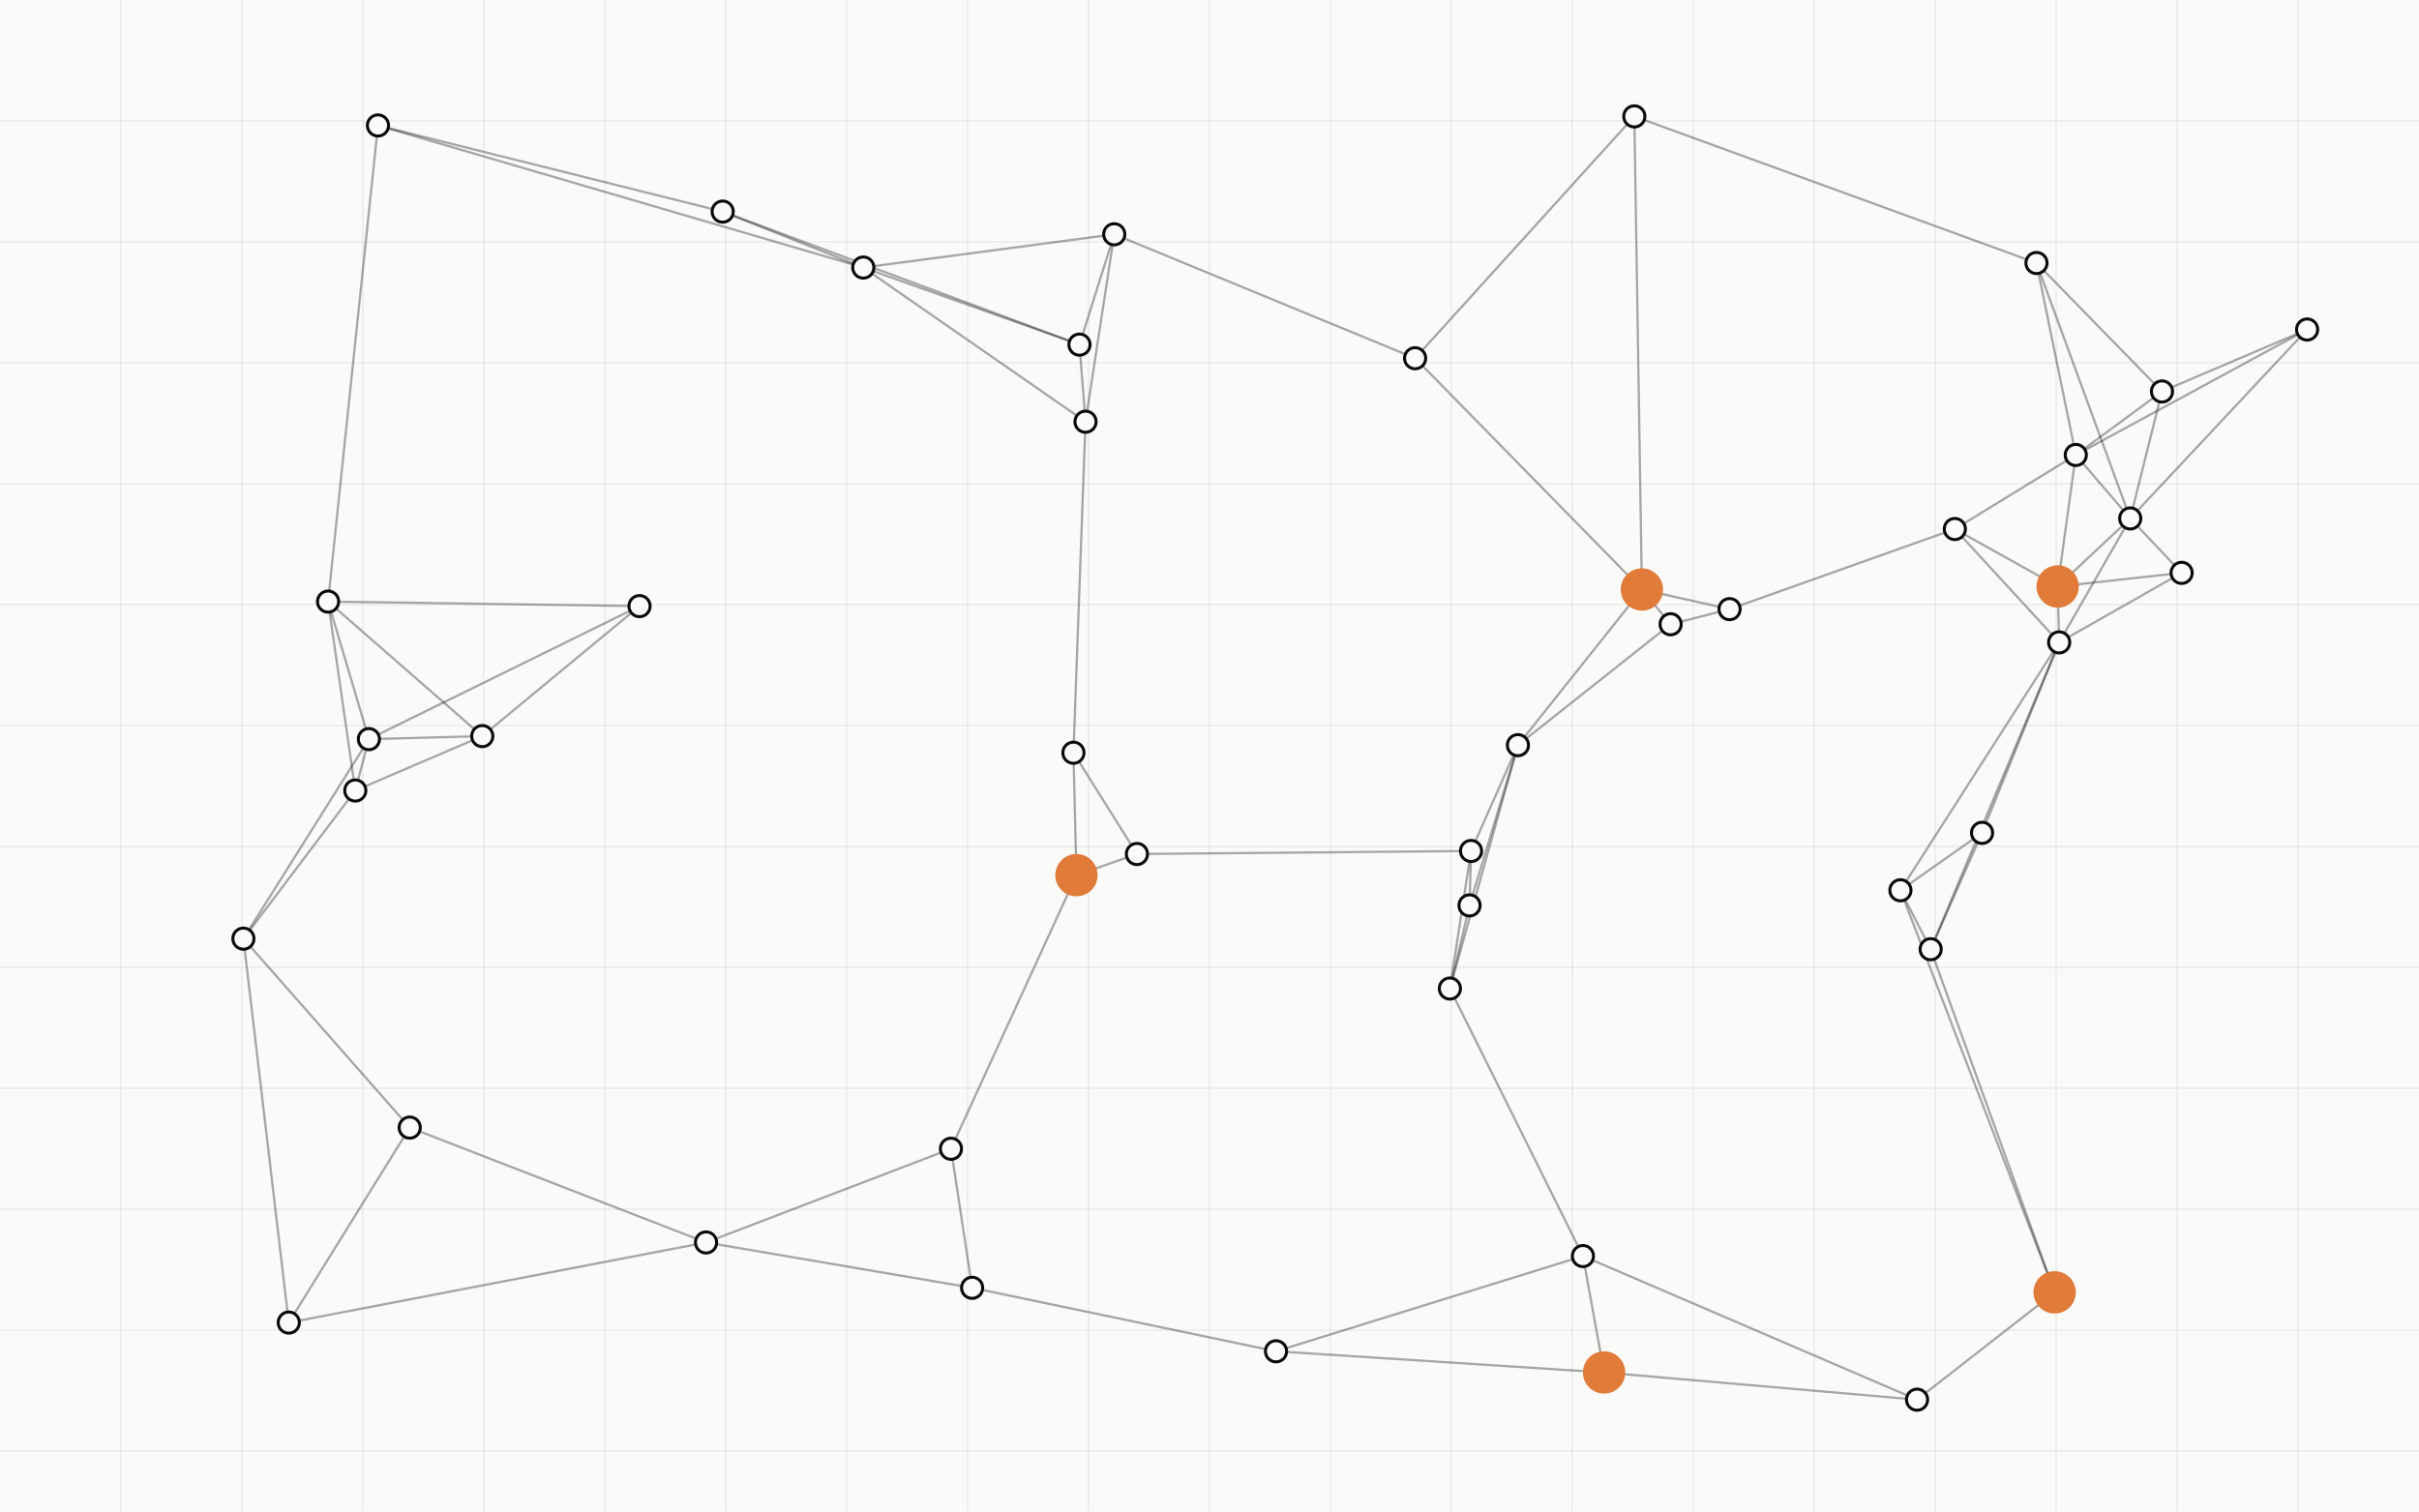
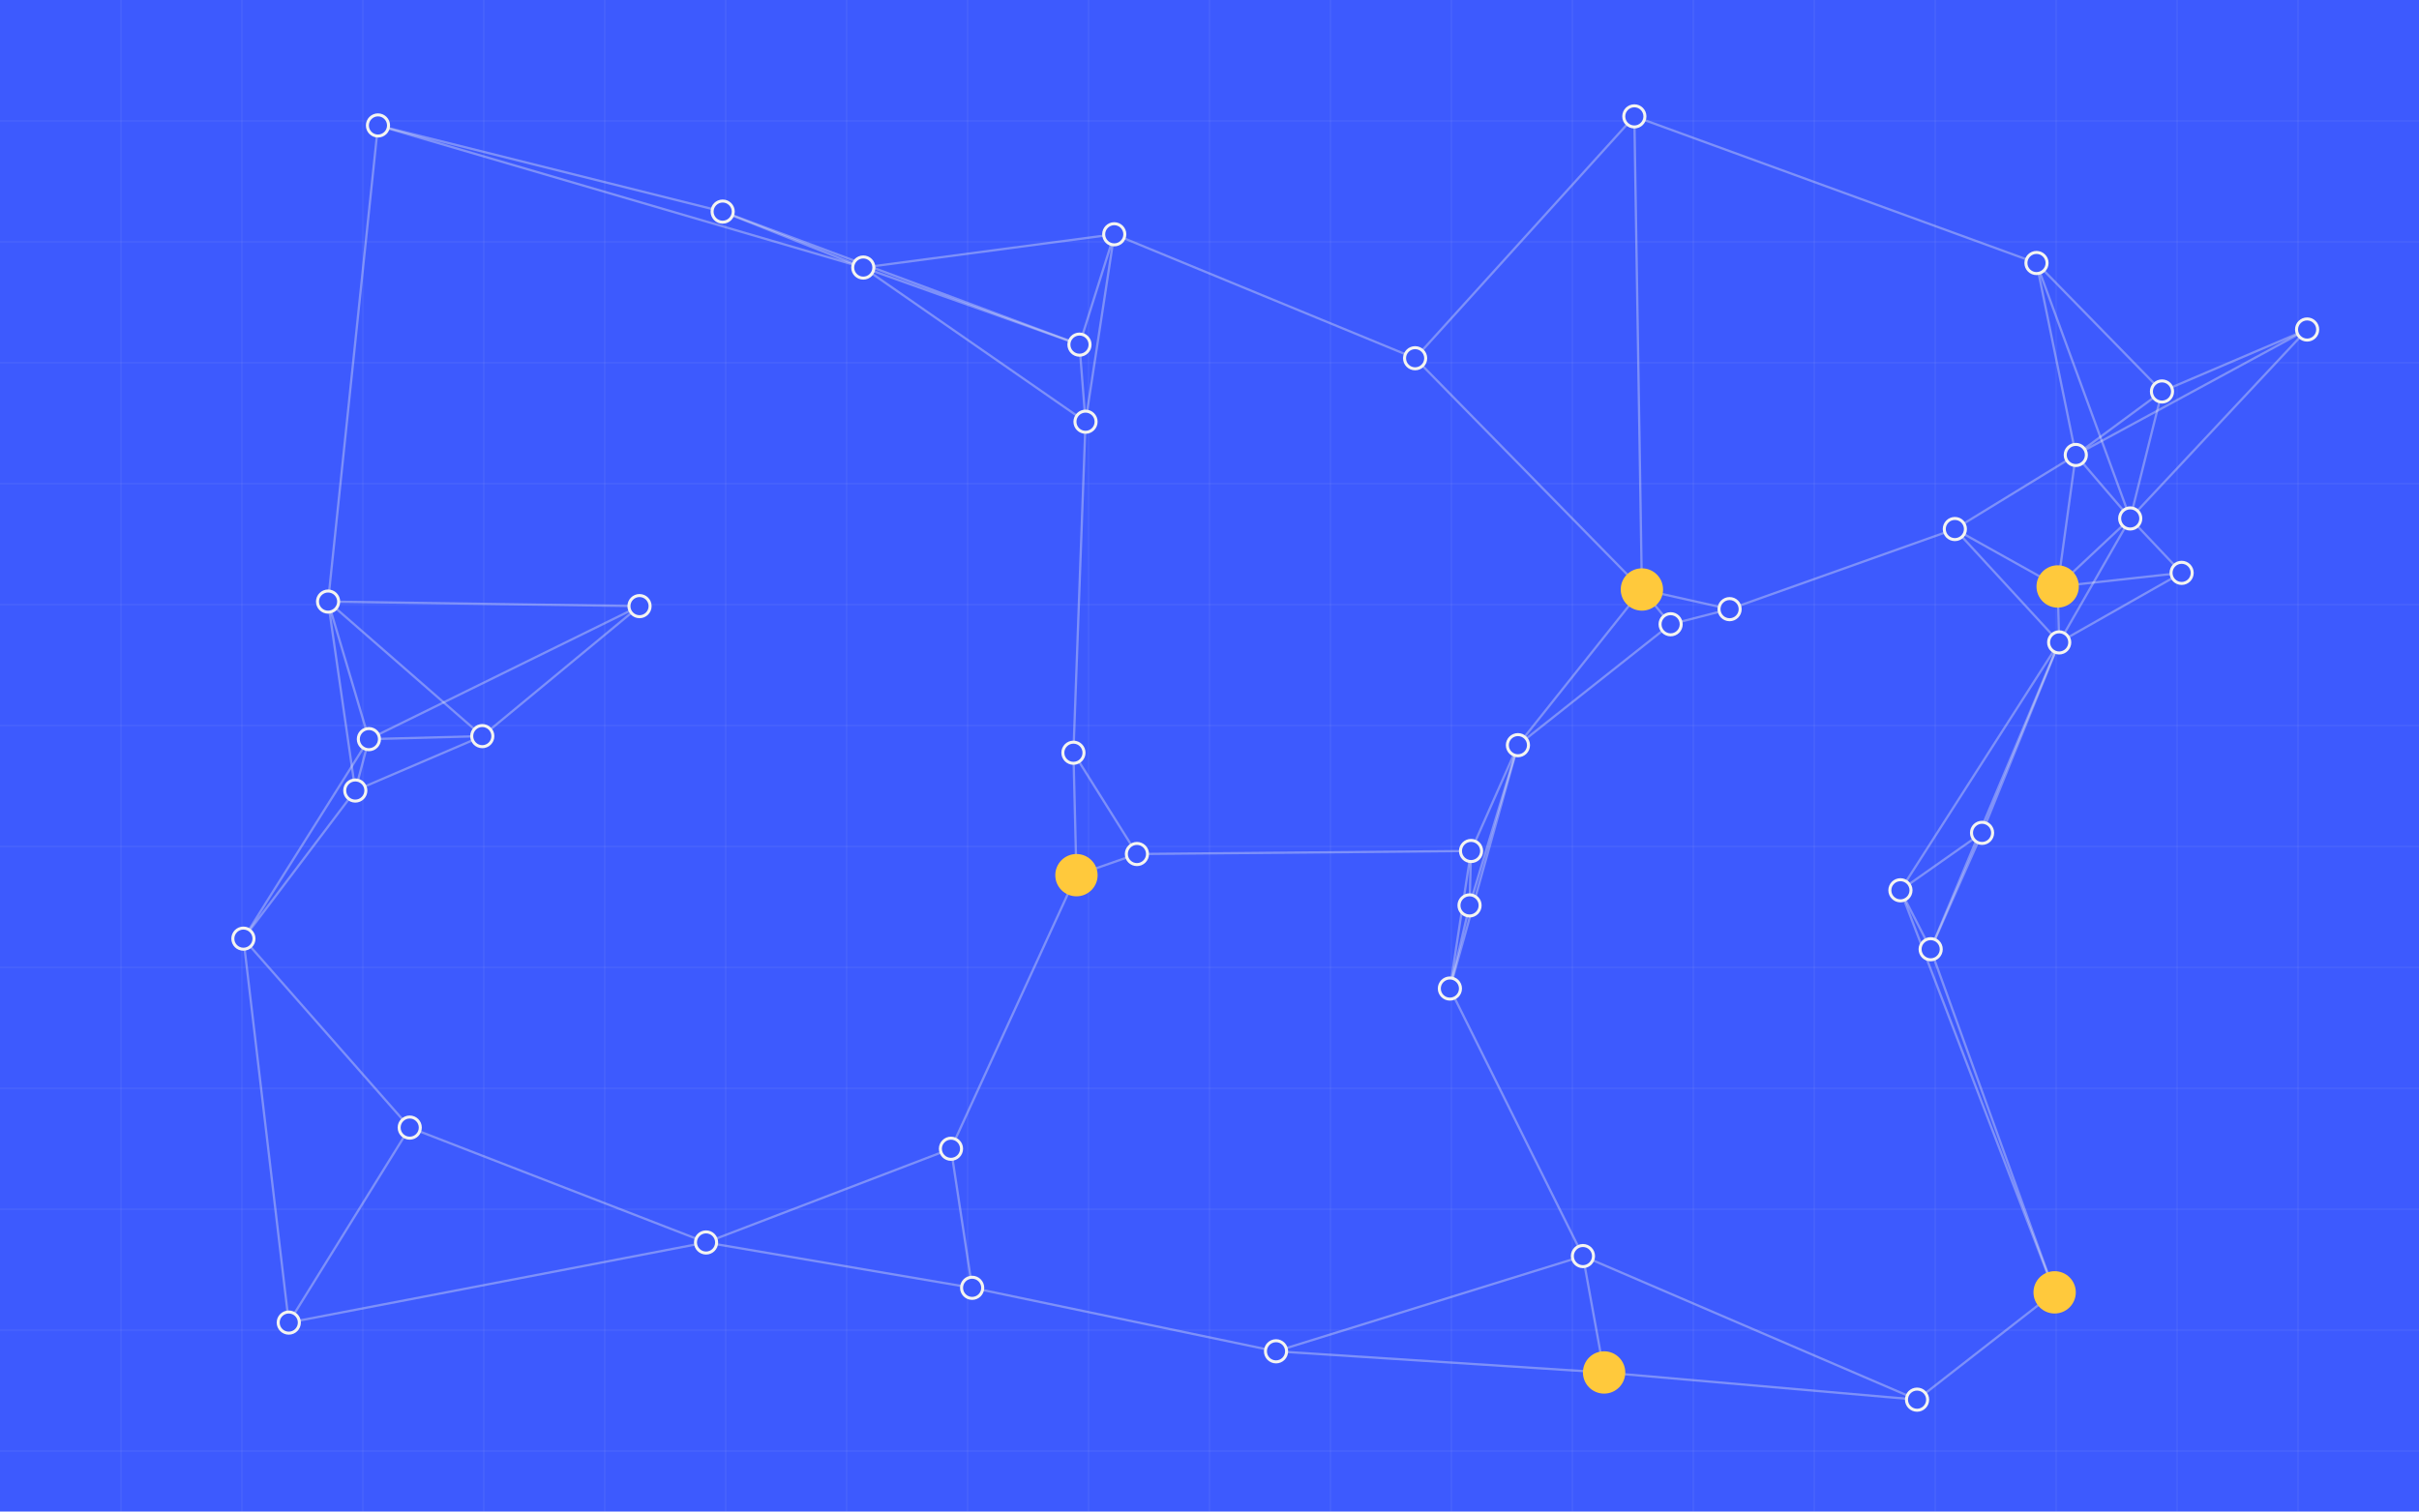
<svg xmlns="http://www.w3.org/2000/svg" width="1600" height="1000" viewBox="0 0 1600 1000" preserveAspectRatio="xMidYMid slice">
-   <rect width="1600" height="1000" fill="#FAFAF9" />
-   <g stroke="#0A0A0A" stroke-opacity="0.06" stroke-width="1">
+   <rect width="1600" height="1000" fill="#3D5AFE" />
+   <g stroke="#F4F4F0" stroke-opacity="0.06" stroke-width="1">
    <path d="M80 0V1000" />
    <path d="M160 0V1000" />
    <path d="M240 0V1000" />
    <path d="M320 0V1000" />
    <path d="M400 0V1000" />
    <path d="M480 0V1000" />
    <path d="M560 0V1000" />
    <path d="M640 0V1000" />
    <path d="M720 0V1000" />
    <path d="M800 0V1000" />
    <path d="M880 0V1000" />
    <path d="M960 0V1000" />
    <path d="M1040 0V1000" />
    <path d="M1120 0V1000" />
    <path d="M1200 0V1000" />
    <path d="M1280 0V1000" />
    <path d="M1360 0V1000" />
    <path d="M1440 0V1000" />
    <path d="M1520 0V1000" />
    <path d="M0 80H1600" />
    <path d="M0 160H1600" />
    <path d="M0 240H1600" />
    <path d="M0 320H1600" />
    <path d="M0 400H1600" />
    <path d="M0 480H1600" />
    <path d="M0 560H1600" />
    <path d="M0 640H1600" />
    <path d="M0 720H1600" />
    <path d="M0 800H1600" />
    <path d="M0 880H1600" />
    <path d="M0 960H1600" />
  </g>
-   <g stroke="#0A0A0A" stroke-opacity="0.35" stroke-width="1.5">
+   <g stroke="#F4F4F0" stroke-opacity="0.35" stroke-width="1.5">
    <path d="M1257 589L1359 855" />
    <path d="M1443 379L1409 343" />
    <path d="M235 523L244 489" />
    <path d="M1359 855L1277 628" />
    <path d="M217 398L319 487" />
    <path d="M1362 425L1361 388" />
    <path d="M959 654L973 563" />
    <path d="M217 398L250 83" />
    <path d="M571 177L478 140" />
    <path d="M1362 425L1409 343" />
    <path d="M718 279L714 228" />
    <path d="M191 875L467 822" />
    <path d="M712 579L752 565" />
    <path d="M1047 831L1268 926" />
    <path d="M571 177L714 228" />
    <path d="M1061 908L844 894" />
    <path d="M1144 403L1105 413" />
    <path d="M1257 589L1311 551" />
    <path d="M478 140L250 83" />
    <path d="M217 398L244 489" />
    <path d="M718 279L737 155" />
    <path d="M1311 551L1277 628" />
    <path d="M1347 174L1409 343" />
    <path d="M319 487L244 489" />
    <path d="M571 177L737 155" />
    <path d="M191 875L161 621" />
    <path d="M1061 908L1047 831" />
    <path d="M1430 259L1526 218" />
    <path d="M1430 259L1347 174" />
    <path d="M1362 425L1443 379" />
    <path d="M235 523L161 621" />
    <path d="M423 401L319 487" />
    <path d="M1061 908L1268 926" />
    <path d="M1430 259L1373 301" />
    <path d="M718 279L571 177" />
    <path d="M1430 259L1409 343" />
    <path d="M959 654L1047 831" />
    <path d="M718 279L710 498" />
    <path d="M423 401L244 489" />
    <path d="M217 398L235 523" />
    <path d="M959 654L972 599" />
    <path d="M1373 301L1293 350" />
    <path d="M1105 413L1004 493" />
    <path d="M1361 388L1443 379" />
    <path d="M319 487L235 523" />
    <path d="M191 875L271 746" />
    <path d="M629 760L467 822" />
    <path d="M271 746L467 822" />
    <path d="M1362 425L1311 551" />
    <path d="M973 563L752 565" />
    <path d="M737 155L714 228" />
    <path d="M643 852L844 894" />
    <path d="M737 155L936 237" />
    <path d="M1144 403L1293 350" />
    <path d="M271 746L161 621" />
    <path d="M712 579L710 498" />
    <path d="M1144 403L1086 390" />
    <path d="M1362 425L1257 589" />
    <path d="M629 760L643 852" />
    <path d="M1257 589L1277 628" />
    <path d="M973 563L972 599" />
    <path d="M1361 388L1293 350" />
    <path d="M1373 301L1526 218" />
    <path d="M244 489L161 621" />
    <path d="M1373 301L1347 174" />
    <path d="M936 237L1081 77" />
    <path d="M629 760L712 579" />
    <path d="M714 228L478 140" />
    <path d="M1081 77L1086 390" />
    <path d="M643 852L467 822" />
    <path d="M1373 301L1361 388" />
    <path d="M1362 425L1293 350" />
    <path d="M1373 301L1409 343" />
    <path d="M1105 413L1086 390" />
    <path d="M710 498L752 565" />
    <path d="M1004 493L973 563" />
    <path d="M571 177L250 83" />
    <path d="M1004 493L1086 390" />
    <path d="M1359 855L1268 926" />
    <path d="M936 237L1086 390" />
    <path d="M1004 493L972 599" />
    <path d="M423 401L217 398" />
    <path d="M1526 218L1409 343" />
    <path d="M1047 831L844 894" />
    <path d="M1081 77L1347 174" />
    <path d="M959 654L1004 493" />
    <path d="M1361 388L1409 343" />
    <path d="M1362 425L1277 628" />
  </g>
-   <circle cx="1144" cy="403" r="7" fill="#FAFAF9" stroke="#0A0A0A" stroke-width="2" />
-   <circle cx="718" cy="279" r="7" fill="#FAFAF9" stroke="#0A0A0A" stroke-width="2" />
-   <circle cx="959" cy="654" r="7" fill="#FAFAF9" stroke="#0A0A0A" stroke-width="2" />
-   <circle cx="571" cy="177" r="7" fill="#FAFAF9" stroke="#0A0A0A" stroke-width="2" />
-   <circle cx="629" cy="760" r="7" fill="#FAFAF9" stroke="#0A0A0A" stroke-width="2" />
-   <circle cx="1362" cy="425" r="7" fill="#FAFAF9" stroke="#0A0A0A" stroke-width="2" />
-   <circle cx="1257" cy="589" r="7" fill="#FAFAF9" stroke="#0A0A0A" stroke-width="2" />
-   <circle cx="1105" cy="413" r="7" fill="#FAFAF9" stroke="#0A0A0A" stroke-width="2" />
-   <circle cx="737" cy="155" r="7" fill="#FAFAF9" stroke="#0A0A0A" stroke-width="2" />
-   <circle cx="1004" cy="493" r="7" fill="#FAFAF9" stroke="#0A0A0A" stroke-width="2" />
-   <circle cx="712" cy="579" r="14" fill="#E07B39" />
-   <circle cx="973" cy="563" r="7" fill="#FAFAF9" stroke="#0A0A0A" stroke-width="2" />
-   <circle cx="1061" cy="908" r="14" fill="#E07B39" />
-   <circle cx="972" cy="599" r="7" fill="#FAFAF9" stroke="#0A0A0A" stroke-width="2" />
-   <circle cx="1430" cy="259" r="7" fill="#FAFAF9" stroke="#0A0A0A" stroke-width="2" />
-   <circle cx="714" cy="228" r="7" fill="#FAFAF9" stroke="#0A0A0A" stroke-width="2" />
-   <circle cx="191" cy="875" r="7" fill="#FAFAF9" stroke="#0A0A0A" stroke-width="2" />
-   <circle cx="643" cy="852" r="7" fill="#FAFAF9" stroke="#0A0A0A" stroke-width="2" />
-   <circle cx="1359" cy="855" r="14" fill="#E07B39" />
-   <circle cx="1373" cy="301" r="7" fill="#FAFAF9" stroke="#0A0A0A" stroke-width="2" />
-   <circle cx="1047" cy="831" r="7" fill="#FAFAF9" stroke="#0A0A0A" stroke-width="2" />
-   <circle cx="423" cy="401" r="7" fill="#FAFAF9" stroke="#0A0A0A" stroke-width="2" />
-   <circle cx="1268" cy="926" r="7" fill="#FAFAF9" stroke="#0A0A0A" stroke-width="2" />
-   <circle cx="217" cy="398" r="7" fill="#FAFAF9" stroke="#0A0A0A" stroke-width="2" />
-   <circle cx="936" cy="237" r="7" fill="#FAFAF9" stroke="#0A0A0A" stroke-width="2" />
-   <circle cx="319" cy="487" r="7" fill="#FAFAF9" stroke="#0A0A0A" stroke-width="2" />
-   <circle cx="1526" cy="218" r="7" fill="#FAFAF9" stroke="#0A0A0A" stroke-width="2" />
-   <circle cx="844" cy="894" r="7" fill="#FAFAF9" stroke="#0A0A0A" stroke-width="2" />
-   <circle cx="1361" cy="388" r="14" fill="#E07B39" />
-   <circle cx="1293" cy="350" r="7" fill="#FAFAF9" stroke="#0A0A0A" stroke-width="2" />
-   <circle cx="271" cy="746" r="7" fill="#FAFAF9" stroke="#0A0A0A" stroke-width="2" />
-   <circle cx="467" cy="822" r="7" fill="#FAFAF9" stroke="#0A0A0A" stroke-width="2" />
-   <circle cx="1443" cy="379" r="7" fill="#FAFAF9" stroke="#0A0A0A" stroke-width="2" />
-   <circle cx="235" cy="523" r="7" fill="#FAFAF9" stroke="#0A0A0A" stroke-width="2" />
-   <circle cx="1081" cy="77" r="7" fill="#FAFAF9" stroke="#0A0A0A" stroke-width="2" />
-   <circle cx="1347" cy="174" r="7" fill="#FAFAF9" stroke="#0A0A0A" stroke-width="2" />
-   <circle cx="244" cy="489" r="7" fill="#FAFAF9" stroke="#0A0A0A" stroke-width="2" />
-   <circle cx="1409" cy="343" r="7" fill="#FAFAF9" stroke="#0A0A0A" stroke-width="2" />
-   <circle cx="1086" cy="390" r="14" fill="#E07B39" />
-   <circle cx="710" cy="498" r="7" fill="#FAFAF9" stroke="#0A0A0A" stroke-width="2" />
-   <circle cx="478" cy="140" r="7" fill="#FAFAF9" stroke="#0A0A0A" stroke-width="2" />
-   <circle cx="1311" cy="551" r="7" fill="#FAFAF9" stroke="#0A0A0A" stroke-width="2" />
-   <circle cx="161" cy="621" r="7" fill="#FAFAF9" stroke="#0A0A0A" stroke-width="2" />
-   <circle cx="250" cy="83" r="7" fill="#FAFAF9" stroke="#0A0A0A" stroke-width="2" />
-   <circle cx="1277" cy="628" r="7" fill="#FAFAF9" stroke="#0A0A0A" stroke-width="2" />
-   <circle cx="752" cy="565" r="7" fill="#FAFAF9" stroke="#0A0A0A" stroke-width="2" />
+   <circle cx="1144" cy="403" r="7" fill="#3D5AFE" stroke="#F4F4F0" stroke-width="2" />
+   <circle cx="718" cy="279" r="7" fill="#3D5AFE" stroke="#F4F4F0" stroke-width="2" />
+   <circle cx="959" cy="654" r="7" fill="#3D5AFE" stroke="#F4F4F0" stroke-width="2" />
+   <circle cx="571" cy="177" r="7" fill="#3D5AFE" stroke="#F4F4F0" stroke-width="2" />
+   <circle cx="629" cy="760" r="7" fill="#3D5AFE" stroke="#F4F4F0" stroke-width="2" />
+   <circle cx="1362" cy="425" r="7" fill="#3D5AFE" stroke="#F4F4F0" stroke-width="2" />
+   <circle cx="1257" cy="589" r="7" fill="#3D5AFE" stroke="#F4F4F0" stroke-width="2" />
+   <circle cx="1105" cy="413" r="7" fill="#3D5AFE" stroke="#F4F4F0" stroke-width="2" />
+   <circle cx="737" cy="155" r="7" fill="#3D5AFE" stroke="#F4F4F0" stroke-width="2" />
+   <circle cx="1004" cy="493" r="7" fill="#3D5AFE" stroke="#F4F4F0" stroke-width="2" />
+   <circle cx="712" cy="579" r="14" fill="#FFC93C" />
+   <circle cx="973" cy="563" r="7" fill="#3D5AFE" stroke="#F4F4F0" stroke-width="2" />
+   <circle cx="1061" cy="908" r="14" fill="#FFC93C" />
+   <circle cx="972" cy="599" r="7" fill="#3D5AFE" stroke="#F4F4F0" stroke-width="2" />
+   <circle cx="1430" cy="259" r="7" fill="#3D5AFE" stroke="#F4F4F0" stroke-width="2" />
+   <circle cx="714" cy="228" r="7" fill="#3D5AFE" stroke="#F4F4F0" stroke-width="2" />
+   <circle cx="191" cy="875" r="7" fill="#3D5AFE" stroke="#F4F4F0" stroke-width="2" />
+   <circle cx="643" cy="852" r="7" fill="#3D5AFE" stroke="#F4F4F0" stroke-width="2" />
+   <circle cx="1359" cy="855" r="14" fill="#FFC93C" />
+   <circle cx="1373" cy="301" r="7" fill="#3D5AFE" stroke="#F4F4F0" stroke-width="2" />
+   <circle cx="1047" cy="831" r="7" fill="#3D5AFE" stroke="#F4F4F0" stroke-width="2" />
+   <circle cx="423" cy="401" r="7" fill="#3D5AFE" stroke="#F4F4F0" stroke-width="2" />
+   <circle cx="1268" cy="926" r="7" fill="#3D5AFE" stroke="#F4F4F0" stroke-width="2" />
+   <circle cx="217" cy="398" r="7" fill="#3D5AFE" stroke="#F4F4F0" stroke-width="2" />
+   <circle cx="936" cy="237" r="7" fill="#3D5AFE" stroke="#F4F4F0" stroke-width="2" />
+   <circle cx="319" cy="487" r="7" fill="#3D5AFE" stroke="#F4F4F0" stroke-width="2" />
+   <circle cx="1526" cy="218" r="7" fill="#3D5AFE" stroke="#F4F4F0" stroke-width="2" />
+   <circle cx="844" cy="894" r="7" fill="#3D5AFE" stroke="#F4F4F0" stroke-width="2" />
+   <circle cx="1361" cy="388" r="14" fill="#FFC93C" />
+   <circle cx="1293" cy="350" r="7" fill="#3D5AFE" stroke="#F4F4F0" stroke-width="2" />
+   <circle cx="271" cy="746" r="7" fill="#3D5AFE" stroke="#F4F4F0" stroke-width="2" />
+   <circle cx="467" cy="822" r="7" fill="#3D5AFE" stroke="#F4F4F0" stroke-width="2" />
+   <circle cx="1443" cy="379" r="7" fill="#3D5AFE" stroke="#F4F4F0" stroke-width="2" />
+   <circle cx="235" cy="523" r="7" fill="#3D5AFE" stroke="#F4F4F0" stroke-width="2" />
+   <circle cx="1081" cy="77" r="7" fill="#3D5AFE" stroke="#F4F4F0" stroke-width="2" />
+   <circle cx="1347" cy="174" r="7" fill="#3D5AFE" stroke="#F4F4F0" stroke-width="2" />
+   <circle cx="244" cy="489" r="7" fill="#3D5AFE" stroke="#F4F4F0" stroke-width="2" />
+   <circle cx="1409" cy="343" r="7" fill="#3D5AFE" stroke="#F4F4F0" stroke-width="2" />
+   <circle cx="1086" cy="390" r="14" fill="#FFC93C" />
+   <circle cx="710" cy="498" r="7" fill="#3D5AFE" stroke="#F4F4F0" stroke-width="2" />
+   <circle cx="478" cy="140" r="7" fill="#3D5AFE" stroke="#F4F4F0" stroke-width="2" />
+   <circle cx="1311" cy="551" r="7" fill="#3D5AFE" stroke="#F4F4F0" stroke-width="2" />
+   <circle cx="161" cy="621" r="7" fill="#3D5AFE" stroke="#F4F4F0" stroke-width="2" />
+   <circle cx="250" cy="83" r="7" fill="#3D5AFE" stroke="#F4F4F0" stroke-width="2" />
+   <circle cx="1277" cy="628" r="7" fill="#3D5AFE" stroke="#F4F4F0" stroke-width="2" />
+   <circle cx="752" cy="565" r="7" fill="#3D5AFE" stroke="#F4F4F0" stroke-width="2" />
</svg>
